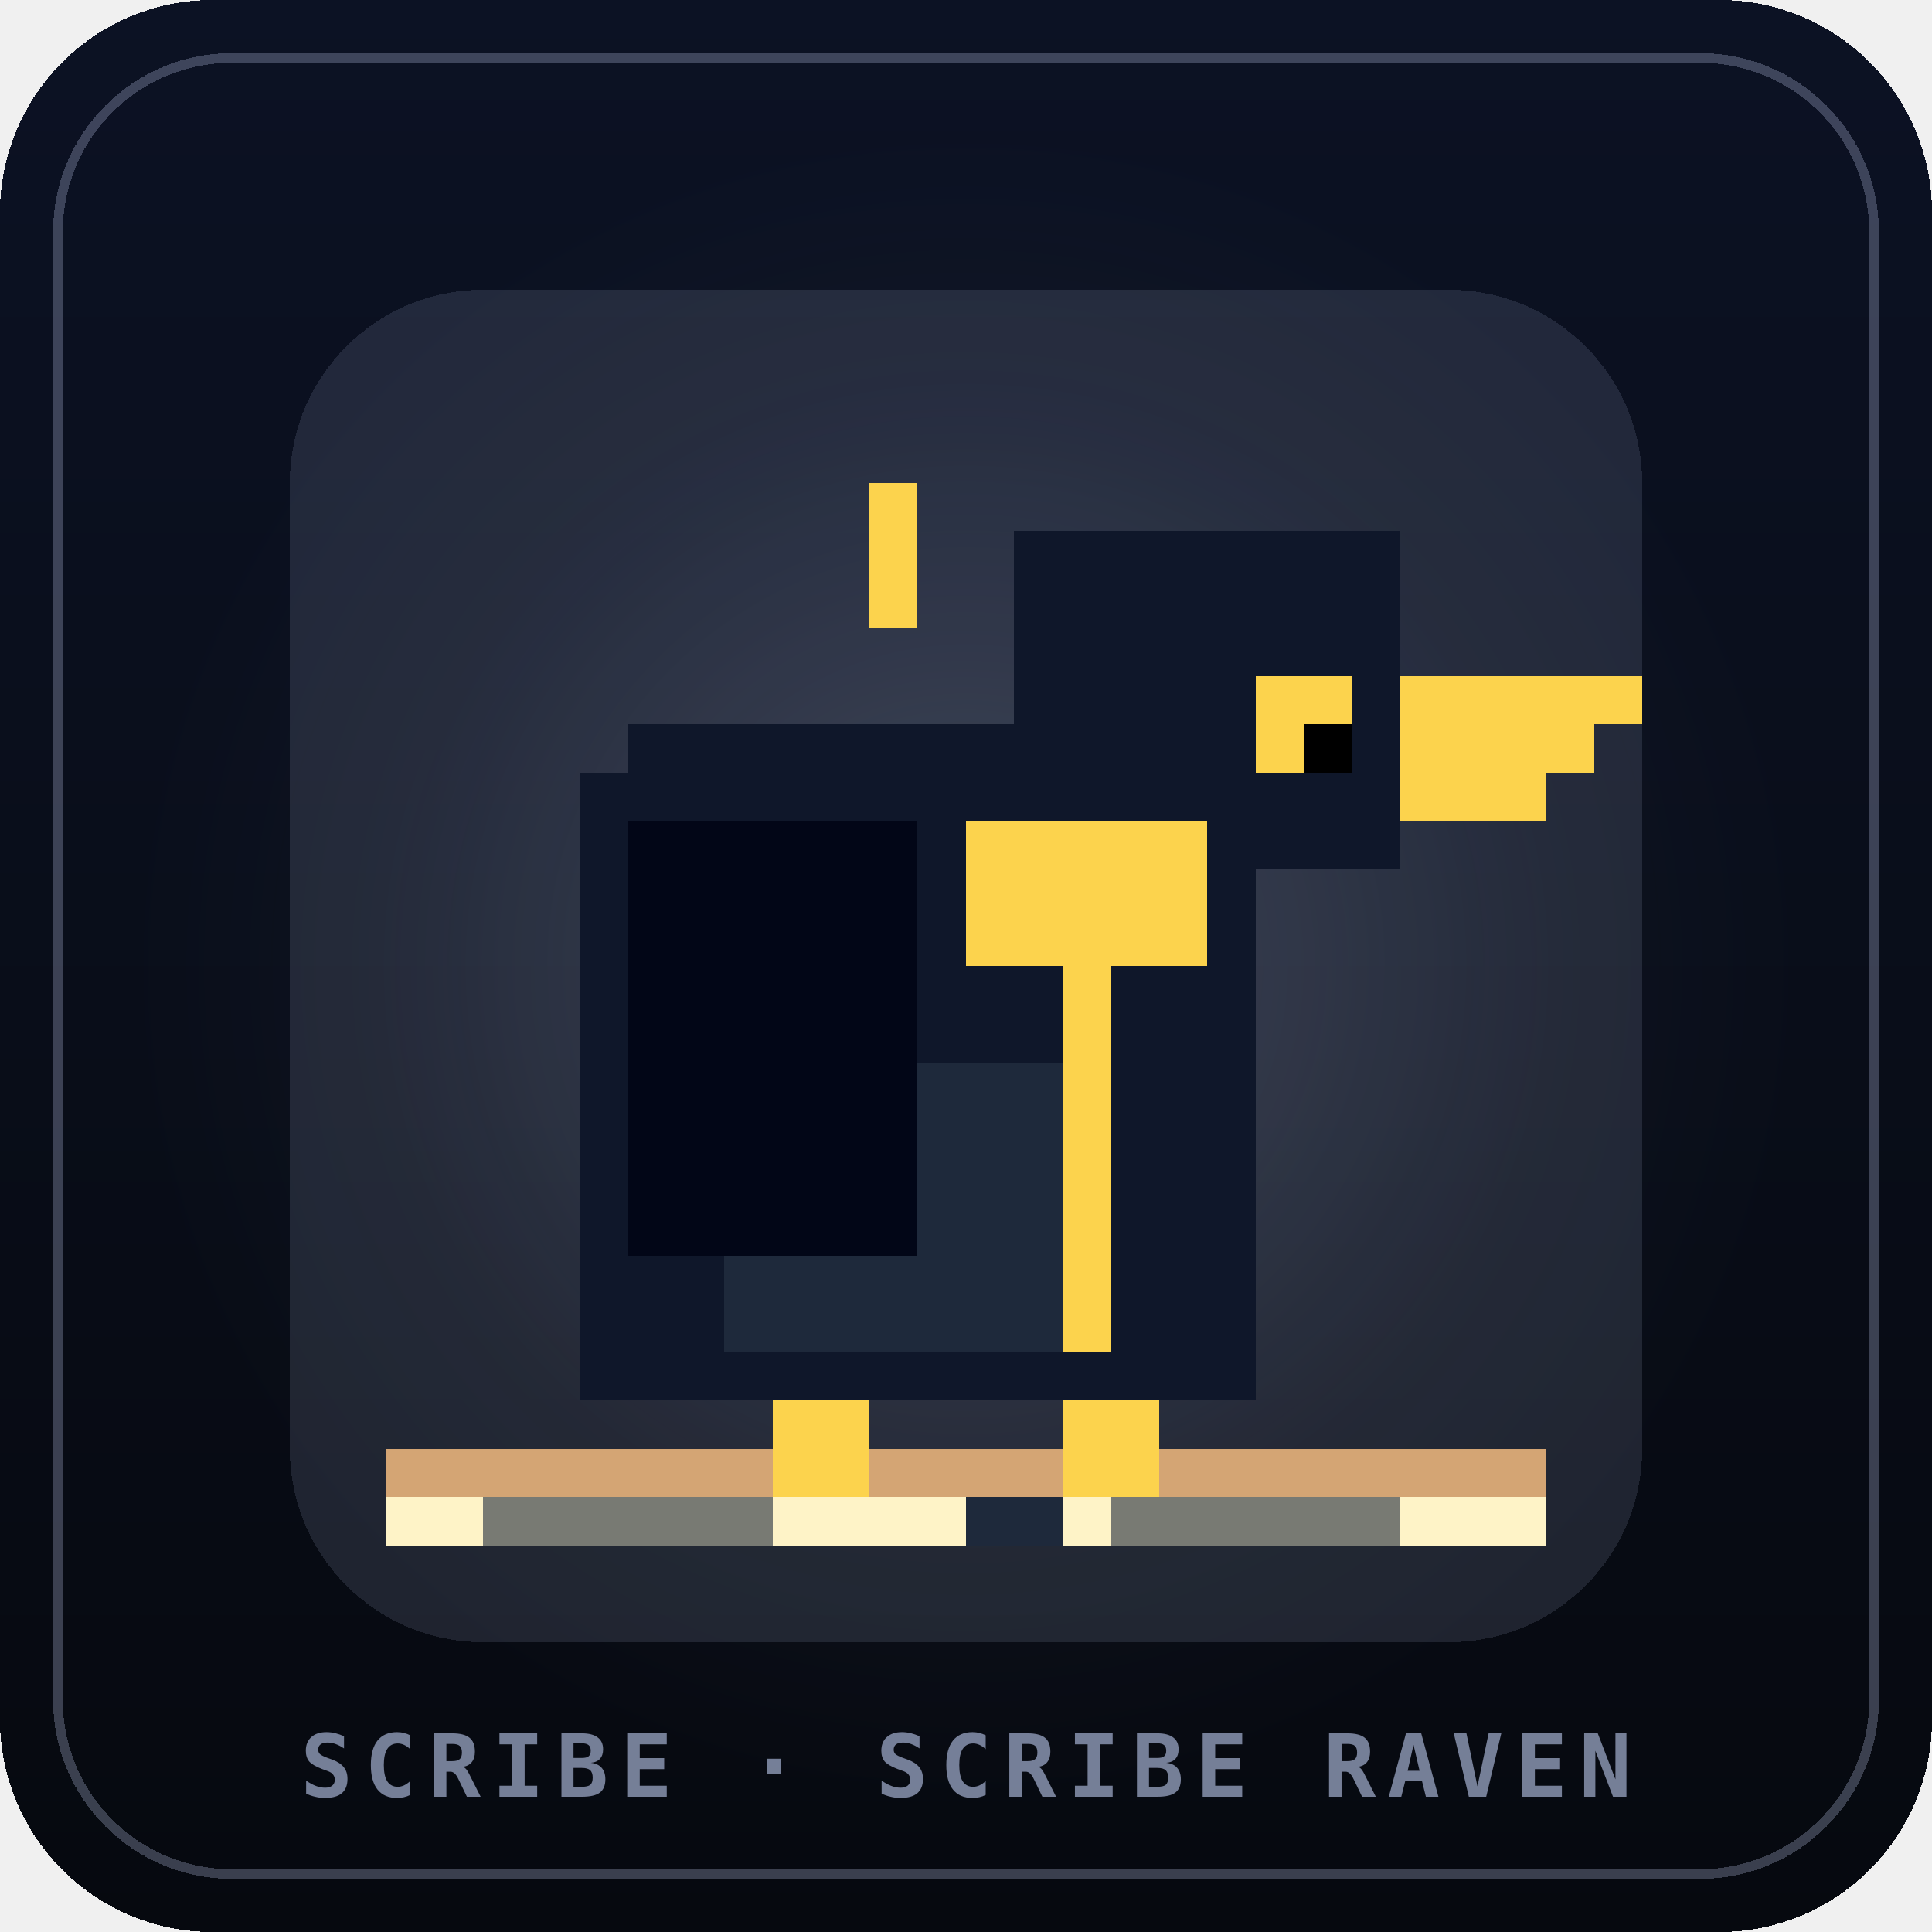
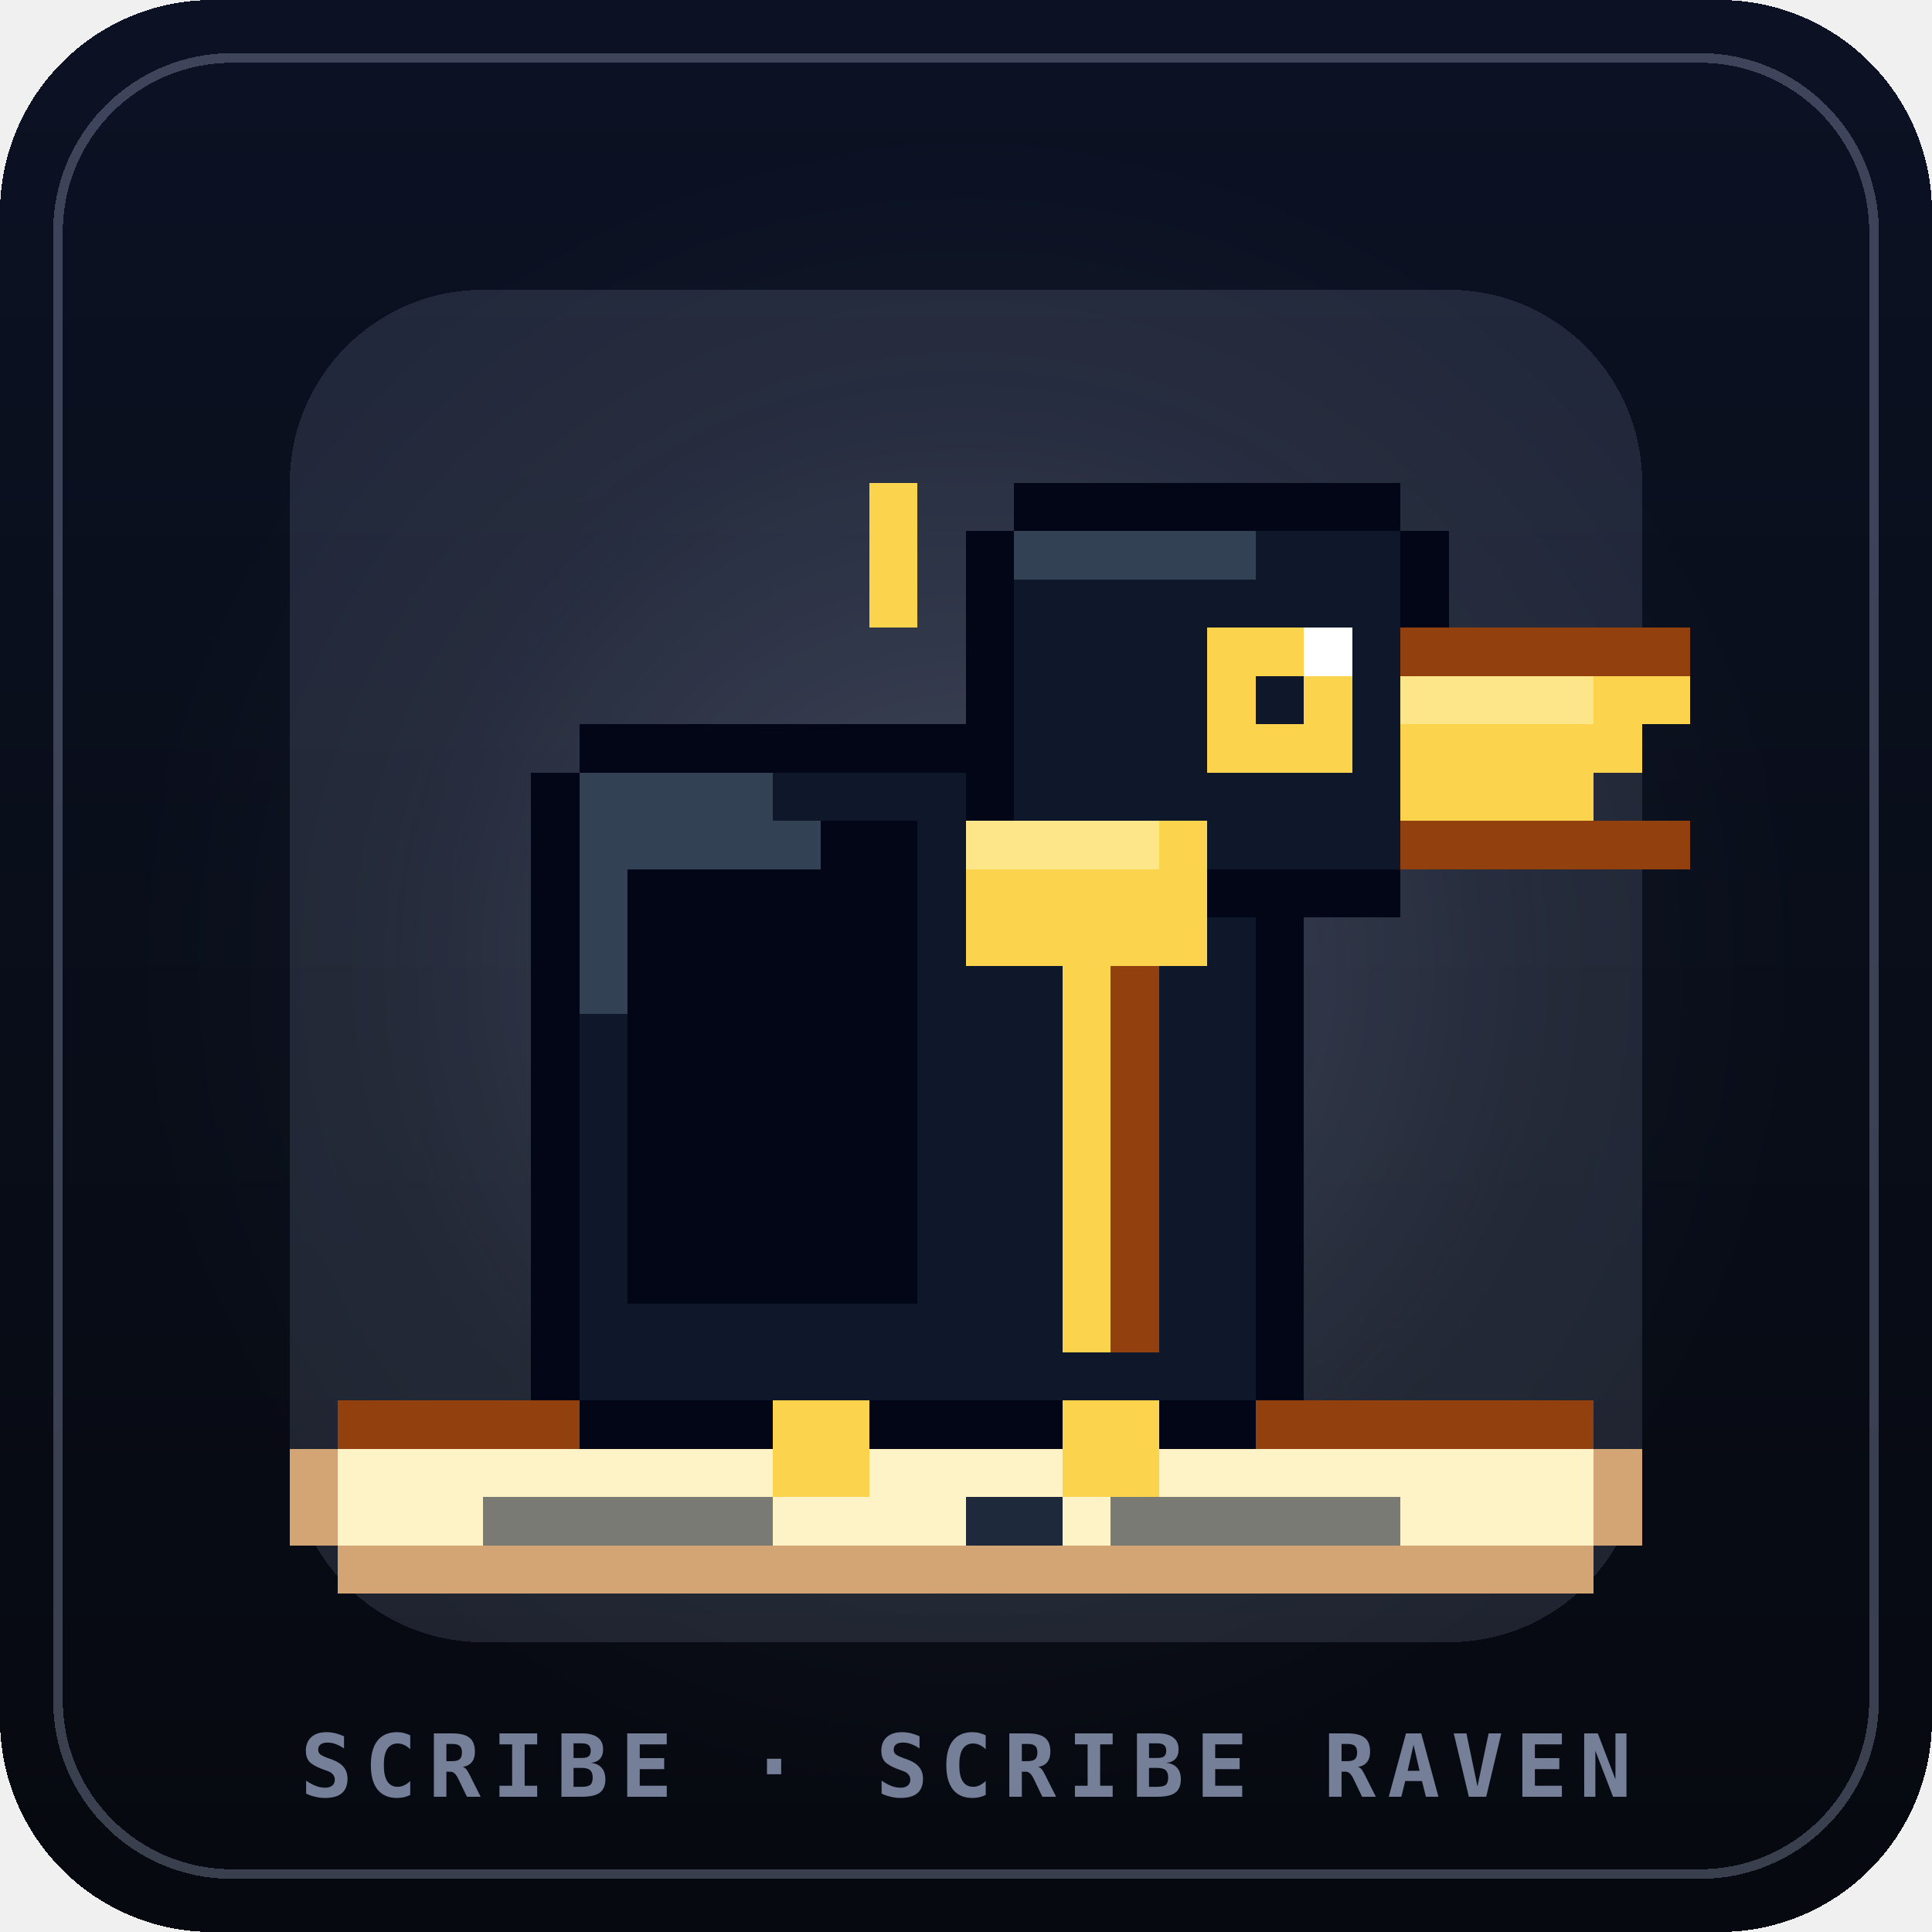
<svg xmlns="http://www.w3.org/2000/svg" viewBox="0 0 200 200" width="200" height="200" shape-rendering="crispEdges" role="img" aria-label="SCRIBE · Scribe Raven mascot">
  <defs>
    <linearGradient id="bg" x1="0" y1="0" x2="0" y2="1">
      <stop offset="0%" stop-color="#0c1224" />
      <stop offset="100%" stop-color="#06090f" />
    </linearGradient>
    <radialGradient id="halo" cx="50%" cy="50%" r="50%">
      <stop offset="0%" stop-color="#9aa5c4" stop-opacity=".25" />
      <stop offset="70%" stop-color="#9aa5c4" stop-opacity=".03" />
      <stop offset="100%" stop-color="#9aa5c4" stop-opacity="0" />
    </radialGradient>
  </defs>
  <rect width="200" height="200" rx="22" fill="url(#bg)" />
  <rect x="6" y="6" width="188" height="188" rx="18" fill="none" stroke="#9aa5c4" stroke-opacity=".35" />
  <circle cx="100" cy="100" r="86" fill="url(#halo)" />
  <g transform="translate(20,20) scale(5)" style="color:#9aa5c4">
    <rect class="halo" x="2" y="2" width="28" height="28" fill="currentColor" opacity="0.165" rx="4" />
    <g class="mascot-body">
-       <rect x="4" y="26" width="24" height="2" fill="#fef3c7" class="r-scroll" />
-       <rect x="4" y="26" width="24" height="1" fill="#d4a574" class="r-scroll-edge" />
+       <rect x="3" y="25" width="26" height="1" fill="#92400e" class="r-scroll-outline" />
+       <rect x="3" y="26" width="26" height="2" fill="#fef3c7" class="r-scroll" />
+       <rect x="3" y="28" width="26" height="1" fill="#d4a574" class="r-scroll-edge" />
+       <rect x="2" y="26" width="1" height="2" fill="#d4a574" class="r-scroll-curl" />
+       <rect x="29" y="26" width="1" height="2" fill="#d4a574" class="r-scroll-curl" />
+       <rect x="8" y="11" width="14" height="1" fill="#020617" class="r-body-outline" />
+       <rect x="8" y="25" width="14" height="1" fill="#020617" class="r-body-outline" />
+       <rect x="7" y="12" width="1" height="13" fill="#020617" class="r-body-outline" />
+       <rect x="22" y="12" width="1" height="13" fill="#020617" class="r-body-outline" />
      <rect x="8" y="12" width="14" height="13" fill="#0f172a" class="r-body" />
-       <rect x="9" y="11" width="12" height="1" fill="#0f172a" class="r-body" />
-       <rect x="11" y="18" width="8" height="6" fill="#1e293b" class="r-belly" />
-       <rect x="9" y="13" width="6" height="9" fill="#020617" class="r-wing" />
+       <rect x="8" y="12" width="4" height="1" fill="#334155" class="r-body-hi" />
+       <rect x="8" y="13" width="1" height="4" fill="#334155" class="r-body-hi" />
+       <rect x="9" y="13" width="6" height="10" fill="#020617" class="r-wing" />
+       <rect x="9" y="13" width="4" height="1" fill="#334155" class="r-wing-hi" />
+       <rect x="17" y="6" width="8" height="1" fill="#020617" class="r-head-outline" />
+       <rect x="17" y="14" width="8" height="1" fill="#020617" class="r-head-outline" />
+       <rect x="16" y="7" width="1" height="7" fill="#020617" class="r-head-outline" />
+       <rect x="25" y="7" width="1" height="7" fill="#020617" class="r-head-outline" />
      <rect x="17" y="7" width="8" height="7" fill="#0f172a" class="r-head" />
-       <rect x="25" y="10" width="5" height="1" fill="#fcd34d" class="r-beak" />
-       <rect x="25" y="11" width="4" height="1" fill="#fcd34d" class="r-beak" />
-       <rect x="25" y="12" width="3" height="1" fill="#fcd34d" class="r-beak" />
-       <rect x="22" y="10" width="2" height="2" fill="#fcd34d" class="r-eye" />
-       <rect x="23" y="11" width="1" height="1" fill="#000" class="r-eye" />
+       <rect x="17" y="7" width="5" height="1" fill="#334155" class="r-head-hi" />
+       <rect x="25" y="9" width="6" height="1" fill="#92400e" class="r-beak-outline" />
+       <rect x="25" y="13" width="6" height="1" fill="#92400e" class="r-beak-outline" />
+       <rect x="25" y="10" width="6" height="1" fill="#fcd34d" class="r-beak" />
+       <rect x="25" y="11" width="5" height="1" fill="#fcd34d" class="r-beak" />
+       <rect x="25" y="12" width="4" height="1" fill="#fcd34d" class="r-beak" />
+       <rect x="25" y="10" width="4" height="1" fill="#fde68a" class="r-beak-hi" />
+       <rect x="21" y="9" width="3" height="3" fill="#fcd34d" class="r-eye-w" />
+       <rect x="22" y="10" width="1" height="1" fill="#0f172a" class="r-eye" />
+       <rect x="23" y="9" width="1" height="1" fill="#fff" class="r-eye-glint" />
      <rect x="12" y="25" width="2" height="2" fill="#fcd34d" class="r-leg" />
      <rect x="18" y="25" width="2" height="2" fill="#fcd34d" class="r-leg" />
    </g>
    <g class="mascot-evo">
      <rect x="18" y="16" width="1" height="8" fill="#fcd34d" class="r-quill-shaft" />
+       <rect x="19" y="16" width="1" height="8" fill="#92400e" class="r-quill-shaft" />
      <rect x="16" y="13" width="5" height="3" fill="#fcd34d" class="r-quill-feather" />
+       <rect x="16" y="13" width="4" height="1" fill="#fde68a" class="r-quill-feather" />
      <rect x="16" y="27" width="2" height="1" fill="#1e293b" class="r-ink" />
      <rect x="6" y="27" width="6" height="1" fill="#1e293b" class="r-line" opacity="0.6" />
      <rect x="19" y="27" width="6" height="1" fill="#1e293b" class="r-line" opacity="0.6" />
      <rect x="14" y="6" width="1" height="3" fill="#fcd34d" class="r-feather-tuft" />
    </g>
  </g>
  <text x="100" y="186" text-anchor="middle" font-family="JetBrains Mono, ui-monospace, monospace" font-weight="700" font-size="9" fill="#9aa5c4" opacity=".75" letter-spacing="1.2">
    SCRIBE · SCRIBE RAVEN
  </text>
</svg>
